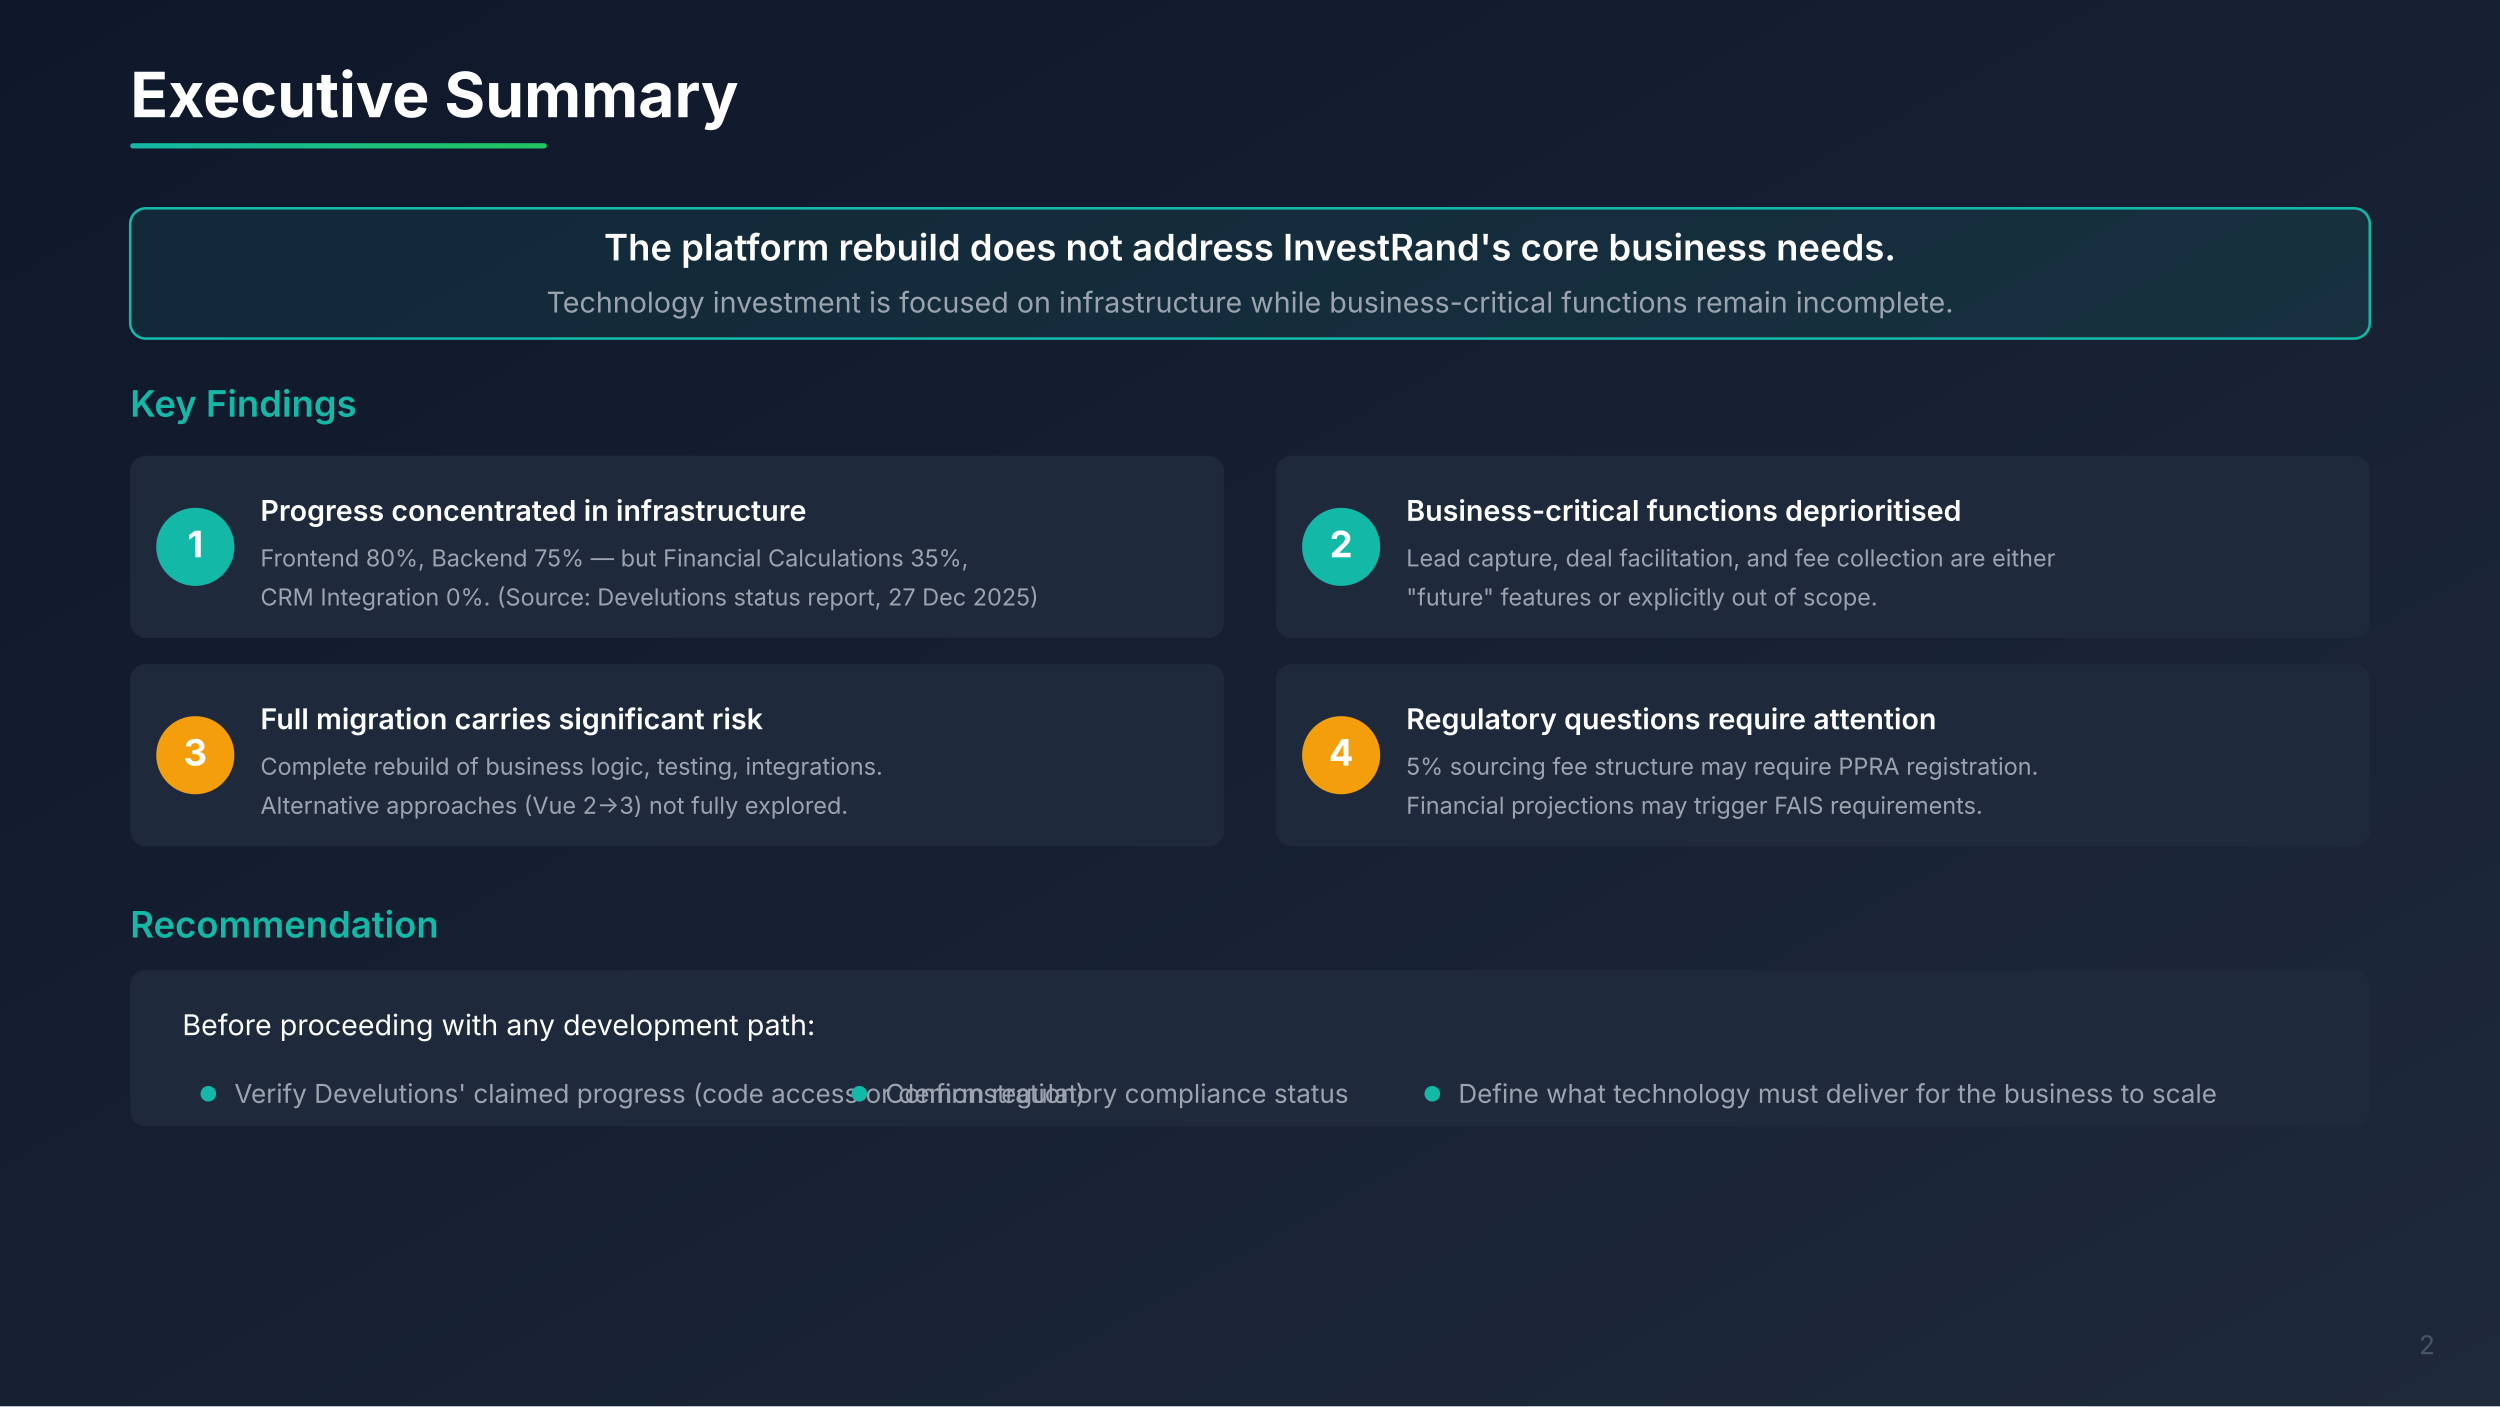
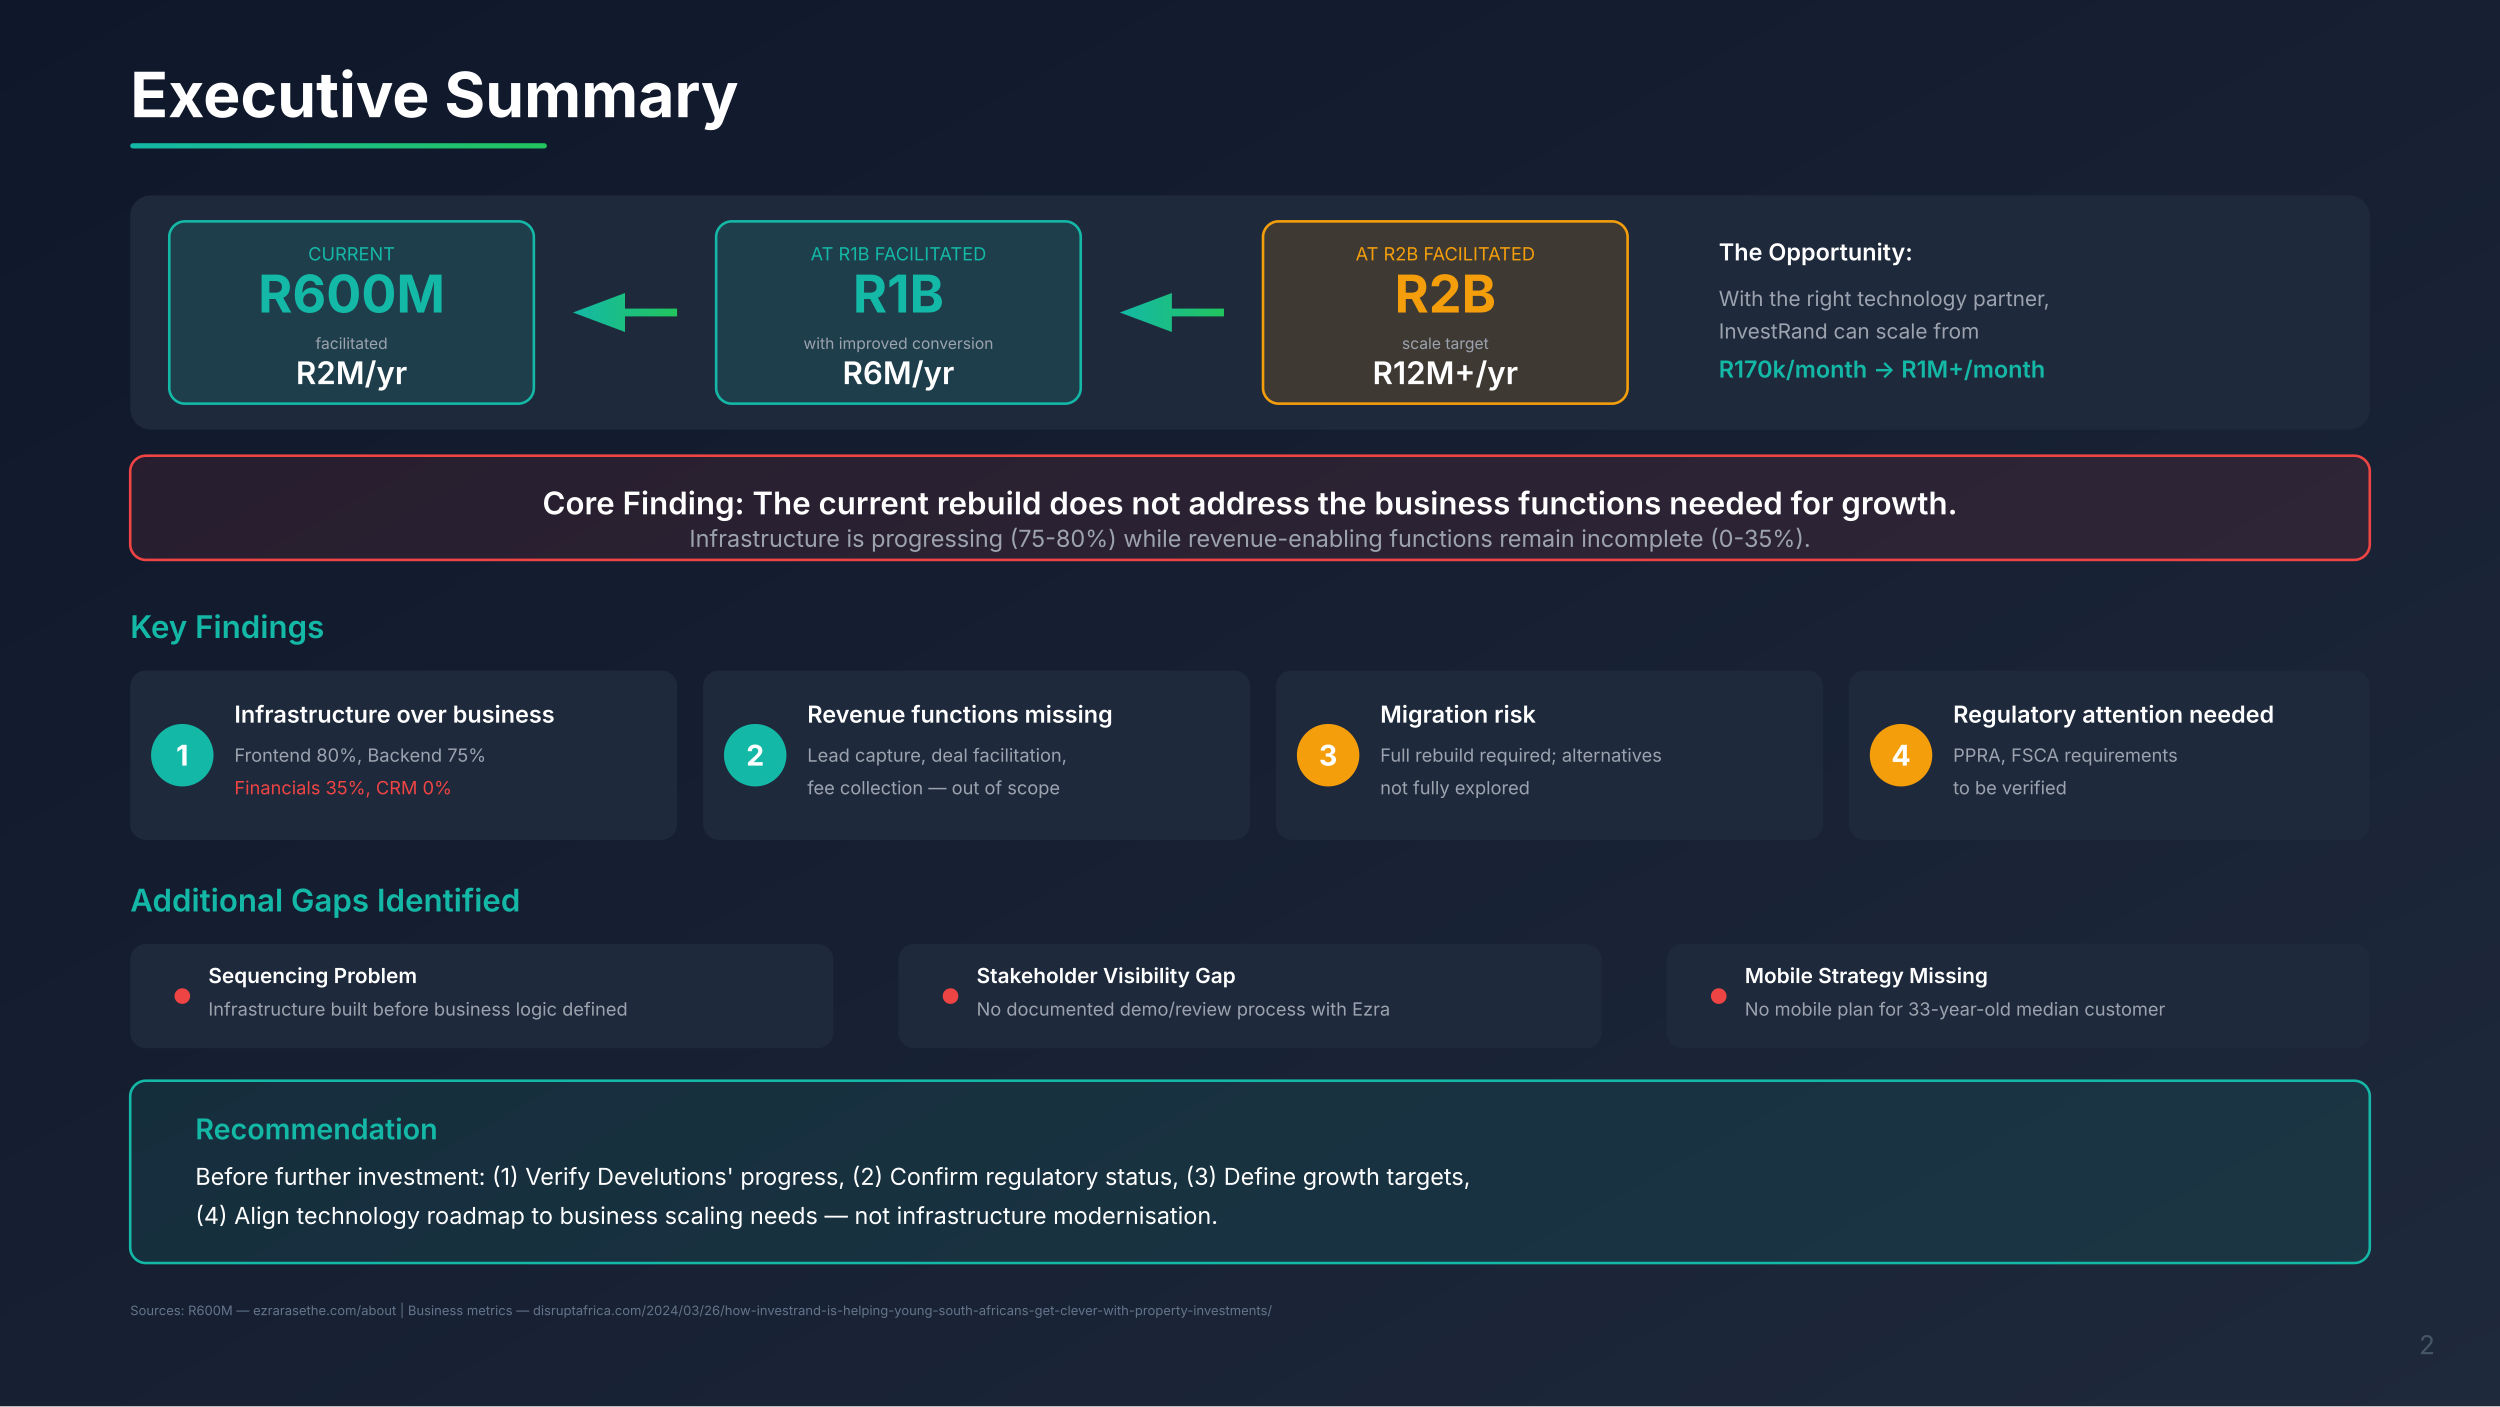
<svg xmlns="http://www.w3.org/2000/svg" viewBox="0 0 1920 1080">
  <defs>
    <linearGradient id="bgGradient" x1="0%" y1="0%" x2="100%" y2="100%">
      <stop offset="0%" style="stop-color:#0F172A" />
      <stop offset="100%" style="stop-color:#1E293B" />
    </linearGradient>
    <linearGradient id="accentGradient" x1="0%" y1="0%" x2="100%" y2="0%">
      <stop offset="0%" style="stop-color:#14B8A6" />
      <stop offset="100%" style="stop-color:#22C55E" />
    </linearGradient>
+     <linearGradient id="arrowGradient" x1="0%" y1="0%" x2="100%" y2="0%">
+       <stop offset="0%" style="stop-color:#14B8A6" />
+       <stop offset="100%" style="stop-color:#22C55E" />
+     </linearGradient>
  </defs>
  <rect width="1920" height="1080" fill="url(#bgGradient)" />
  <text x="100" y="90" font-family="system-ui, -apple-system, sans-serif" font-size="48" font-weight="700" fill="#FFFFFF">Executive Summary</text>
  <rect x="100" y="110" width="320" height="4" fill="url(#accentGradient)" rx="2" />
-   <rect x="100" y="160" width="1720" height="100" fill="#14B8A6" fill-opacity="0.1" rx="12" stroke="#14B8A6" stroke-width="2" />
-   <text x="960" y="200" font-family="system-ui, -apple-system, sans-serif" font-size="28" font-weight="600" fill="#FFFFFF" text-anchor="middle">The platform rebuild does not address InvestRand's core business needs.</text>
-   <text x="960" y="240" font-family="system-ui, -apple-system, sans-serif" font-size="22" fill="#9CA3AF" text-anchor="middle">Technology investment is focused on infrastructure while business-critical functions remain incomplete.</text>
-   <text x="100" y="320" font-family="system-ui, -apple-system, sans-serif" font-size="28" font-weight="600" fill="#14B8A6">Key Findings</text>
-   <rect x="100" y="350" width="840" height="140" fill="#1E293B" rx="12" />
-   <circle cx="150" cy="420" r="30" fill="#14B8A6" />
-   <text x="150" y="428" font-family="system-ui, -apple-system, sans-serif" font-size="28" font-weight="700" fill="#FFFFFF" text-anchor="middle">1</text>
-   <text x="200" y="400" font-family="system-ui, -apple-system, sans-serif" font-size="22" font-weight="600" fill="#FFFFFF">Progress concentrated in infrastructure</text>
-   <text x="200" y="435" font-family="system-ui, -apple-system, sans-serif" font-size="18" fill="#9CA3AF">Frontend 80%, Backend 75% — but Financial Calculations 35%,</text>
-   <text x="200" y="465" font-family="system-ui, -apple-system, sans-serif" font-size="18" fill="#9CA3AF">CRM Integration 0%. (Source: Develutions status report, 27 Dec 2025)</text>
-   <rect x="980" y="350" width="840" height="140" fill="#1E293B" rx="12" />
-   <circle cx="1030" cy="420" r="30" fill="#14B8A6" />
-   <text x="1030" y="428" font-family="system-ui, -apple-system, sans-serif" font-size="28" font-weight="700" fill="#FFFFFF" text-anchor="middle">2</text>
-   <text x="1080" y="400" font-family="system-ui, -apple-system, sans-serif" font-size="22" font-weight="600" fill="#FFFFFF">Business-critical functions deprioritised</text>
-   <text x="1080" y="435" font-family="system-ui, -apple-system, sans-serif" font-size="18" fill="#9CA3AF">Lead capture, deal facilitation, and fee collection are either</text>
-   <text x="1080" y="465" font-family="system-ui, -apple-system, sans-serif" font-size="18" fill="#9CA3AF">"future" features or explicitly out of scope.</text>
-   <rect x="100" y="510" width="840" height="140" fill="#1E293B" rx="12" />
-   <circle cx="150" cy="580" r="30" fill="#F59E0B" />
-   <text x="150" y="588" font-family="system-ui, -apple-system, sans-serif" font-size="28" font-weight="700" fill="#FFFFFF" text-anchor="middle">3</text>
-   <text x="200" y="560" font-family="system-ui, -apple-system, sans-serif" font-size="22" font-weight="600" fill="#FFFFFF">Full migration carries significant risk</text>
-   <text x="200" y="595" font-family="system-ui, -apple-system, sans-serif" font-size="18" fill="#9CA3AF">Complete rebuild of business logic, testing, integrations.</text>
-   <text x="200" y="625" font-family="system-ui, -apple-system, sans-serif" font-size="18" fill="#9CA3AF">Alternative approaches (Vue 2→3) not fully explored.</text>
-   <rect x="980" y="510" width="840" height="140" fill="#1E293B" rx="12" />
-   <circle cx="1030" cy="580" r="30" fill="#F59E0B" />
-   <text x="1030" y="588" font-family="system-ui, -apple-system, sans-serif" font-size="28" font-weight="700" fill="#FFFFFF" text-anchor="middle">4</text>
-   <text x="1080" y="560" font-family="system-ui, -apple-system, sans-serif" font-size="22" font-weight="600" fill="#FFFFFF">Regulatory questions require attention</text>
-   <text x="1080" y="595" font-family="system-ui, -apple-system, sans-serif" font-size="18" fill="#9CA3AF">5% sourcing fee structure may require PPRA registration.</text>
-   <text x="1080" y="625" font-family="system-ui, -apple-system, sans-serif" font-size="18" fill="#9CA3AF">Financial projections may trigger FAIS requirements.</text>
-   <text x="100" y="720" font-family="system-ui, -apple-system, sans-serif" font-size="28" font-weight="600" fill="#14B8A6">Recommendation</text>
-   <rect x="100" y="745" width="1720" height="120" fill="#1E293B" rx="12" />
-   <text x="140" y="795" font-family="system-ui, -apple-system, sans-serif" font-size="22" fill="#FFFFFF">Before proceeding with any development path:</text>
-   <circle cx="160" cy="840" r="6" fill="#14B8A6" />
-   <text x="180" y="847" font-family="system-ui, -apple-system, sans-serif" font-size="20" fill="#9CA3AF">Verify Develutions' claimed progress (code access or demonstration)</text>
-   <circle cx="660" cy="840" r="6" fill="#14B8A6" />
-   <text x="680" y="847" font-family="system-ui, -apple-system, sans-serif" font-size="20" fill="#9CA3AF">Confirm regulatory compliance status</text>
-   <circle cx="1100" cy="840" r="6" fill="#14B8A6" />
-   <text x="1120" y="847" font-family="system-ui, -apple-system, sans-serif" font-size="20" fill="#9CA3AF">Define what technology must deliver for the business to scale</text>
+   <rect x="100" y="150" width="1720" height="180" fill="#1E293B" rx="16" />
+   <rect x="130" y="170" width="280" height="140" fill="#14B8A6" fill-opacity="0.15" rx="12" stroke="#14B8A6" stroke-width="2" />
+   <text x="270" y="200" font-family="system-ui, -apple-system, sans-serif" font-size="14" fill="#14B8A6" text-anchor="middle">CURRENT</text>
+   <text x="270" y="240" font-family="system-ui, -apple-system, sans-serif" font-size="40" font-weight="700" fill="#14B8A6" text-anchor="middle">R600M</text>
+   <text x="270" y="268" font-family="system-ui, -apple-system, sans-serif" font-size="12" fill="#9CA3AF" text-anchor="middle">facilitated</text>
+   <text x="270" y="295" font-family="system-ui, -apple-system, sans-serif" font-size="24" font-weight="600" fill="#FFFFFF" text-anchor="middle">R2M/yr</text>
+   <polygon points="440,240 480,225 480,237 520,237 520,243 480,243 480,255" fill="url(#arrowGradient)" />
+   <rect x="550" y="170" width="280" height="140" fill="#14B8A6" fill-opacity="0.15" rx="12" stroke="#14B8A6" stroke-width="2" />
+   <text x="690" y="200" font-family="system-ui, -apple-system, sans-serif" font-size="14" fill="#14B8A6" text-anchor="middle">AT R1B FACILITATED</text>
+   <text x="690" y="240" font-family="system-ui, -apple-system, sans-serif" font-size="40" font-weight="700" fill="#14B8A6" text-anchor="middle">R1B</text>
+   <text x="690" y="268" font-family="system-ui, -apple-system, sans-serif" font-size="12" fill="#9CA3AF" text-anchor="middle">with improved conversion</text>
+   <text x="690" y="295" font-family="system-ui, -apple-system, sans-serif" font-size="24" font-weight="600" fill="#FFFFFF" text-anchor="middle">R6M/yr</text>
+   <polygon points="860,240 900,225 900,237 940,237 940,243 900,243 900,255" fill="url(#arrowGradient)" />
+   <rect x="970" y="170" width="280" height="140" fill="#F59E0B" fill-opacity="0.15" rx="12" stroke="#F59E0B" stroke-width="2" />
+   <text x="1110" y="200" font-family="system-ui, -apple-system, sans-serif" font-size="14" fill="#F59E0B" text-anchor="middle">AT R2B FACILITATED</text>
+   <text x="1110" y="240" font-family="system-ui, -apple-system, sans-serif" font-size="40" font-weight="700" fill="#F59E0B" text-anchor="middle">R2B</text>
+   <text x="1110" y="268" font-family="system-ui, -apple-system, sans-serif" font-size="12" fill="#9CA3AF" text-anchor="middle">scale target</text>
+   <text x="1110" y="295" font-family="system-ui, -apple-system, sans-serif" font-size="24" font-weight="600" fill="#FFFFFF" text-anchor="middle">R12M+/yr</text>
+   <text x="1320" y="200" font-family="system-ui, -apple-system, sans-serif" font-size="18" font-weight="600" fill="#FFFFFF">The Opportunity:</text>
+   <text x="1320" y="235" font-family="system-ui, -apple-system, sans-serif" font-size="16" fill="#9CA3AF">With the right technology partner,</text>
+   <text x="1320" y="260" font-family="system-ui, -apple-system, sans-serif" font-size="16" fill="#9CA3AF">InvestRand can scale from</text>
+   <text x="1320" y="290" font-family="system-ui, -apple-system, sans-serif" font-size="18" font-weight="600" fill="#14B8A6">R170k/month → R1M+/month</text>
+   <rect x="100" y="350" width="1720" height="80" fill="#EF4444" fill-opacity="0.1" rx="12" stroke="#EF4444" stroke-width="2" />
+   <text x="960" y="395" font-family="system-ui, -apple-system, sans-serif" font-size="24" font-weight="600" fill="#FFFFFF" text-anchor="middle">Core Finding: The current rebuild does not address the business functions needed for growth.</text>
+   <text x="960" y="420" font-family="system-ui, -apple-system, sans-serif" font-size="18" fill="#9CA3AF" text-anchor="middle">Infrastructure is progressing (75-80%) while revenue-enabling functions remain incomplete (0-35%).</text>
+   <text x="100" y="490" font-family="system-ui, -apple-system, sans-serif" font-size="24" font-weight="600" fill="#14B8A6">Key Findings</text>
+   <rect x="100" y="515" width="420" height="130" fill="#1E293B" rx="12" />
+   <circle cx="140" cy="580" r="24" fill="#14B8A6" />
+   <text x="140" y="588" font-family="system-ui, -apple-system, sans-serif" font-size="22" font-weight="700" fill="#FFFFFF" text-anchor="middle">1</text>
+   <text x="180" y="555" font-family="system-ui, -apple-system, sans-serif" font-size="18" font-weight="600" fill="#FFFFFF">Infrastructure over business</text>
+   <text x="180" y="585" font-family="system-ui, -apple-system, sans-serif" font-size="14" fill="#9CA3AF">Frontend 80%, Backend 75%</text>
+   <text x="180" y="610" font-family="system-ui, -apple-system, sans-serif" font-size="14" fill="#EF4444">Financials 35%, CRM 0%</text>
+   <rect x="540" y="515" width="420" height="130" fill="#1E293B" rx="12" />
+   <circle cx="580" cy="580" r="24" fill="#14B8A6" />
+   <text x="580" y="588" font-family="system-ui, -apple-system, sans-serif" font-size="22" font-weight="700" fill="#FFFFFF" text-anchor="middle">2</text>
+   <text x="620" y="555" font-family="system-ui, -apple-system, sans-serif" font-size="18" font-weight="600" fill="#FFFFFF">Revenue functions missing</text>
+   <text x="620" y="585" font-family="system-ui, -apple-system, sans-serif" font-size="14" fill="#9CA3AF">Lead capture, deal facilitation,</text>
+   <text x="620" y="610" font-family="system-ui, -apple-system, sans-serif" font-size="14" fill="#9CA3AF">fee collection — out of scope</text>
+   <rect x="980" y="515" width="420" height="130" fill="#1E293B" rx="12" />
+   <circle cx="1020" cy="580" r="24" fill="#F59E0B" />
+   <text x="1020" y="588" font-family="system-ui, -apple-system, sans-serif" font-size="22" font-weight="700" fill="#FFFFFF" text-anchor="middle">3</text>
+   <text x="1060" y="555" font-family="system-ui, -apple-system, sans-serif" font-size="18" font-weight="600" fill="#FFFFFF">Migration risk</text>
+   <text x="1060" y="585" font-family="system-ui, -apple-system, sans-serif" font-size="14" fill="#9CA3AF">Full rebuild required; alternatives</text>
+   <text x="1060" y="610" font-family="system-ui, -apple-system, sans-serif" font-size="14" fill="#9CA3AF">not fully explored</text>
+   <rect x="1420" y="515" width="400" height="130" fill="#1E293B" rx="12" />
+   <circle cx="1460" cy="580" r="24" fill="#F59E0B" />
+   <text x="1460" y="588" font-family="system-ui, -apple-system, sans-serif" font-size="22" font-weight="700" fill="#FFFFFF" text-anchor="middle">4</text>
+   <text x="1500" y="555" font-family="system-ui, -apple-system, sans-serif" font-size="18" font-weight="600" fill="#FFFFFF">Regulatory attention needed</text>
+   <text x="1500" y="585" font-family="system-ui, -apple-system, sans-serif" font-size="14" fill="#9CA3AF">PPRA, FSCA requirements</text>
+   <text x="1500" y="610" font-family="system-ui, -apple-system, sans-serif" font-size="14" fill="#9CA3AF">to be verified</text>
+   <text x="100" y="700" font-family="system-ui, -apple-system, sans-serif" font-size="24" font-weight="600" fill="#14B8A6">Additional Gaps Identified</text>
+   <rect x="100" y="725" width="540" height="80" fill="#1E293B" rx="12" />
+   <circle cx="140" cy="765" r="6" fill="#EF4444" />
+   <text x="160" y="755" font-family="system-ui, -apple-system, sans-serif" font-size="16" font-weight="600" fill="#FFFFFF">Sequencing Problem</text>
+   <text x="160" y="780" font-family="system-ui, -apple-system, sans-serif" font-size="14" fill="#9CA3AF">Infrastructure built before business logic defined</text>
+   <rect x="690" y="725" width="540" height="80" fill="#1E293B" rx="12" />
+   <circle cx="730" cy="765" r="6" fill="#EF4444" />
+   <text x="750" y="755" font-family="system-ui, -apple-system, sans-serif" font-size="16" font-weight="600" fill="#FFFFFF">Stakeholder Visibility Gap</text>
+   <text x="750" y="780" font-family="system-ui, -apple-system, sans-serif" font-size="14" fill="#9CA3AF">No documented demo/review process with Ezra</text>
+   <rect x="1280" y="725" width="540" height="80" fill="#1E293B" rx="12" />
+   <circle cx="1320" cy="765" r="6" fill="#EF4444" />
+   <text x="1340" y="755" font-family="system-ui, -apple-system, sans-serif" font-size="16" font-weight="600" fill="#FFFFFF">Mobile Strategy Missing</text>
+   <text x="1340" y="780" font-family="system-ui, -apple-system, sans-serif" font-size="14" fill="#9CA3AF">No mobile plan for 33-year-old median customer</text>
+   <rect x="100" y="830" width="1720" height="140" fill="#14B8A6" fill-opacity="0.1" rx="12" stroke="#14B8A6" stroke-width="2" />
+   <text x="150" y="875" font-family="system-ui, -apple-system, sans-serif" font-size="22" font-weight="600" fill="#14B8A6">Recommendation</text>
+   <text x="150" y="910" font-family="system-ui, -apple-system, sans-serif" font-size="18" fill="#FFFFFF">Before further investment: (1) Verify Develutions' progress, (2) Confirm regulatory status, (3) Define growth targets,</text>
+   <text x="150" y="940" font-family="system-ui, -apple-system, sans-serif" font-size="18" fill="#FFFFFF">(4) Align technology roadmap to business scaling needs — not infrastructure modernisation.</text>
+   <text x="100" y="1010" font-family="system-ui, -apple-system, sans-serif" font-size="10" fill="#64748B">Sources: R600M — ezrarasethe.com/about | Business metrics — disruptafrica.com/2024/03/26/how-investrand-is-helping-young-south-africans-get-clever-with-property-investments/</text>
  <text x="1870" y="1040" font-family="system-ui, -apple-system, sans-serif" font-size="20" fill="#475569" text-anchor="end">2</text>
</svg>
